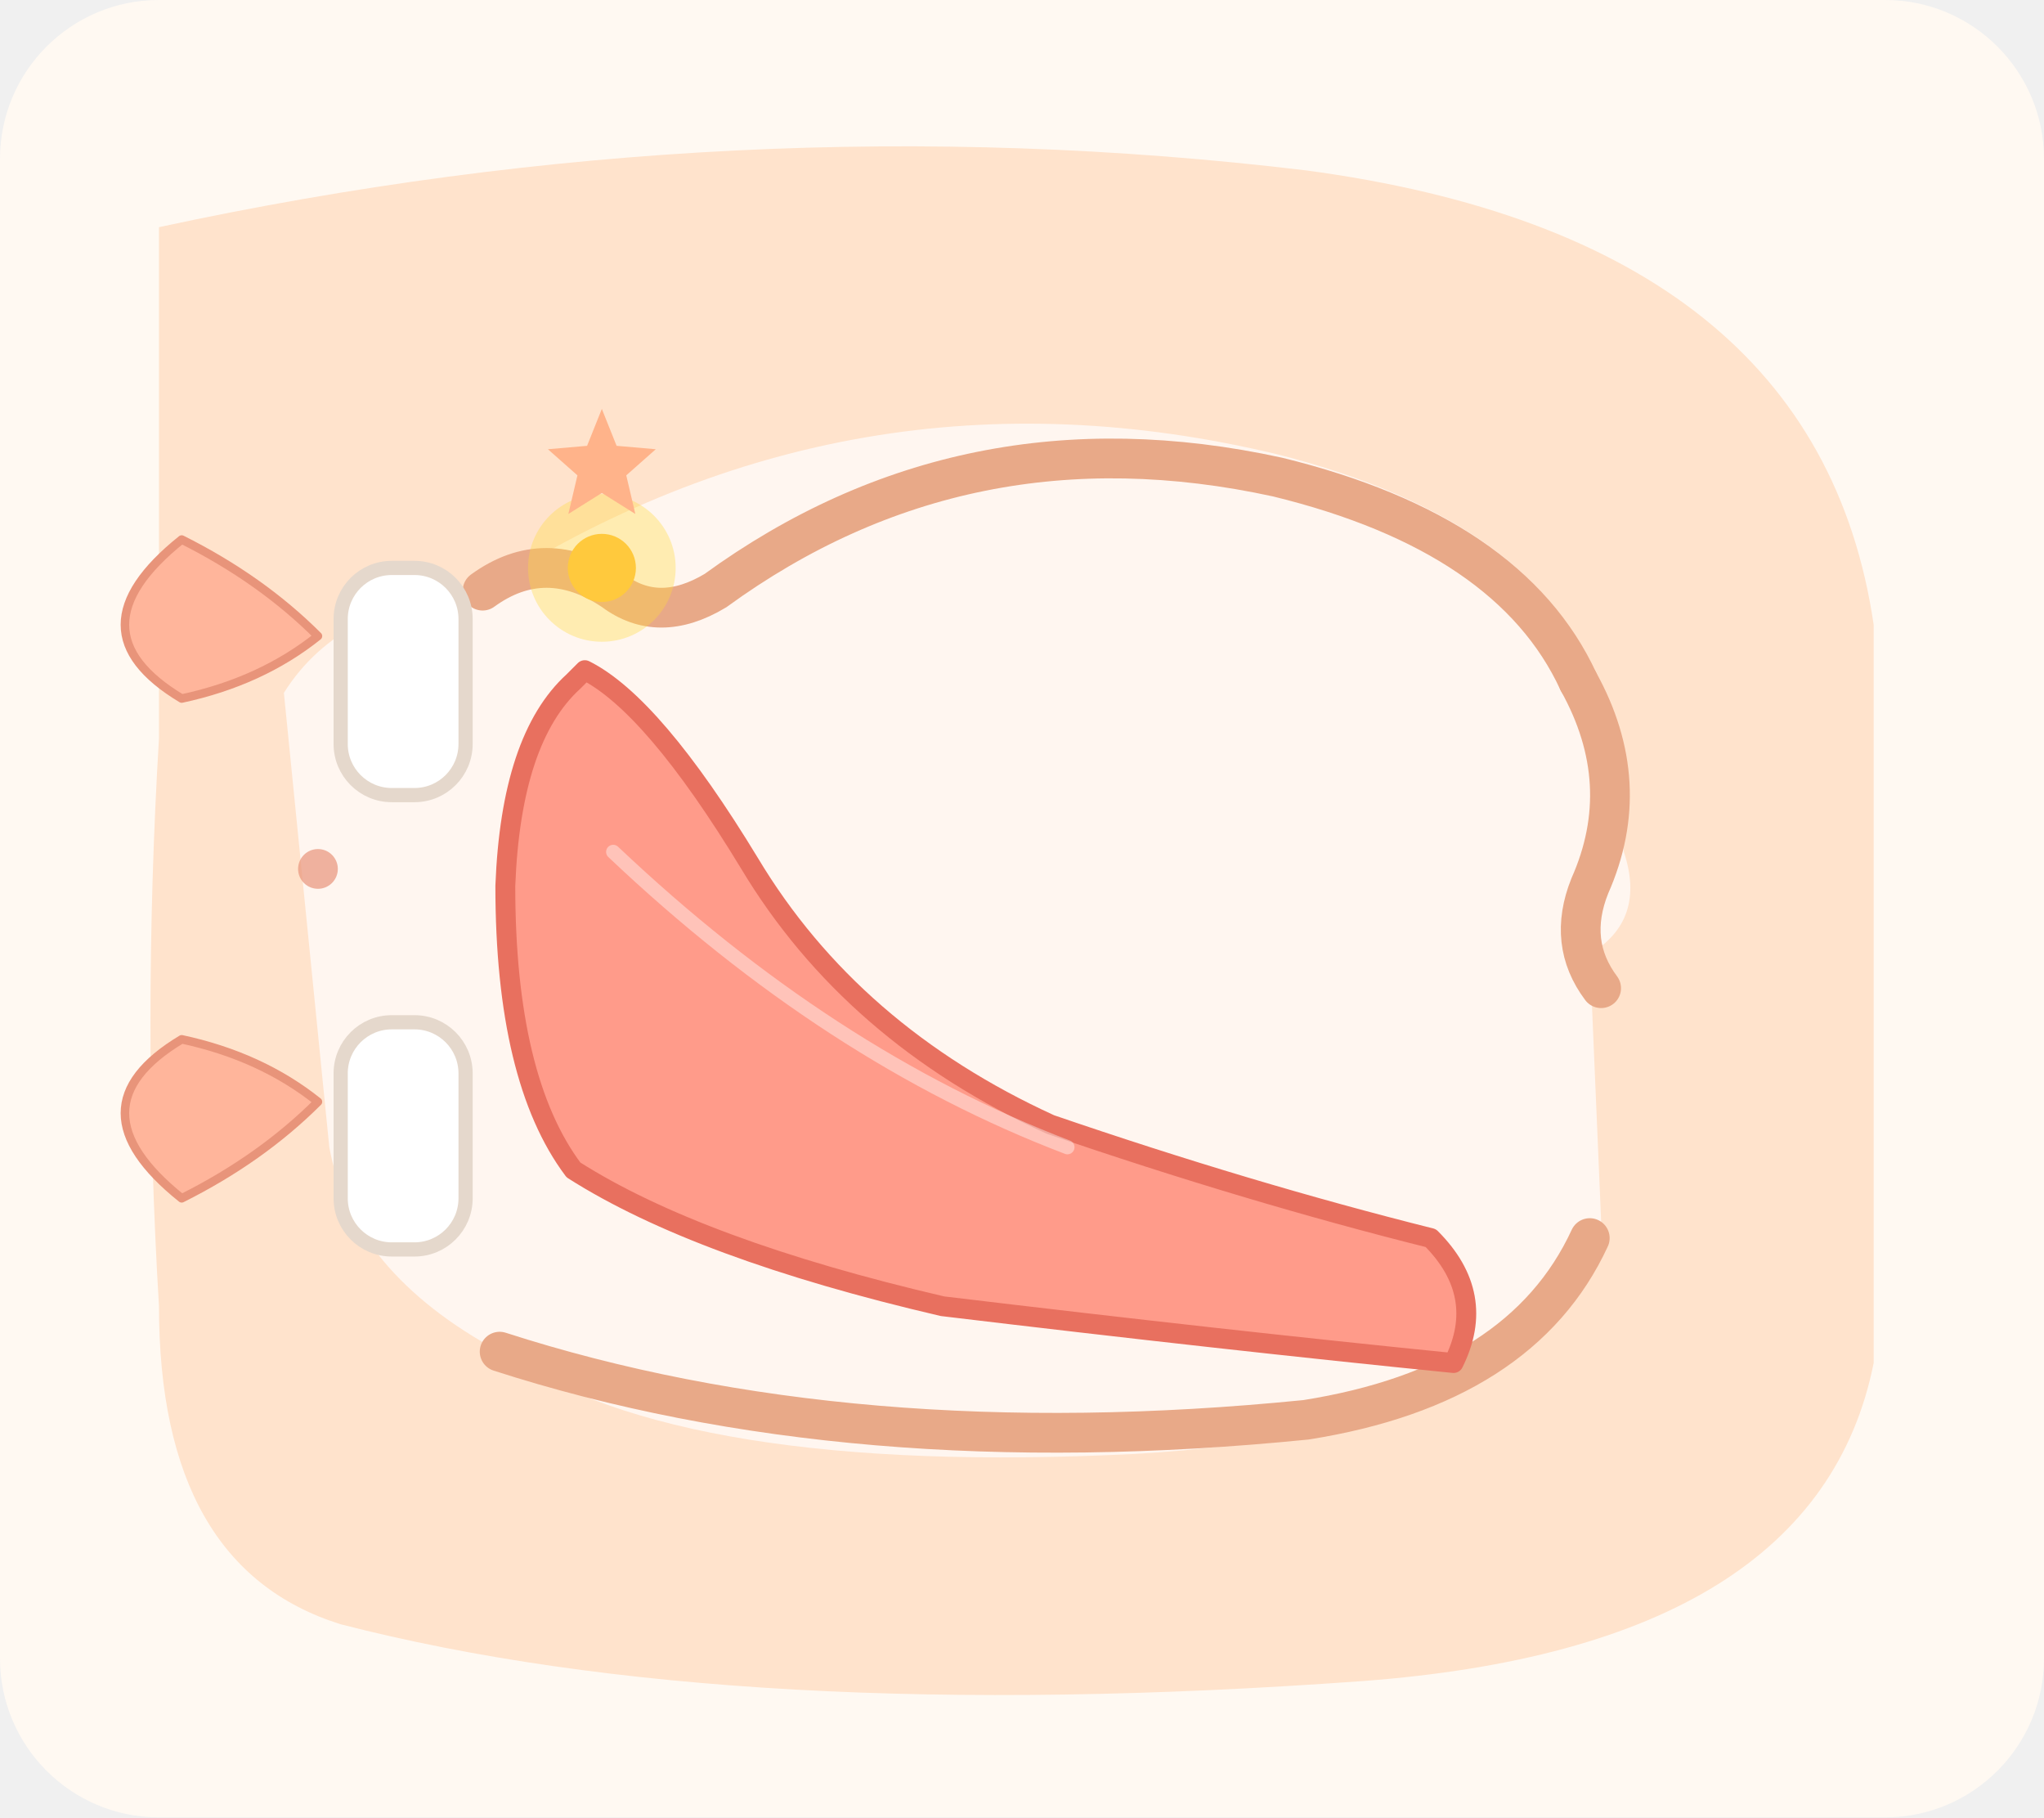
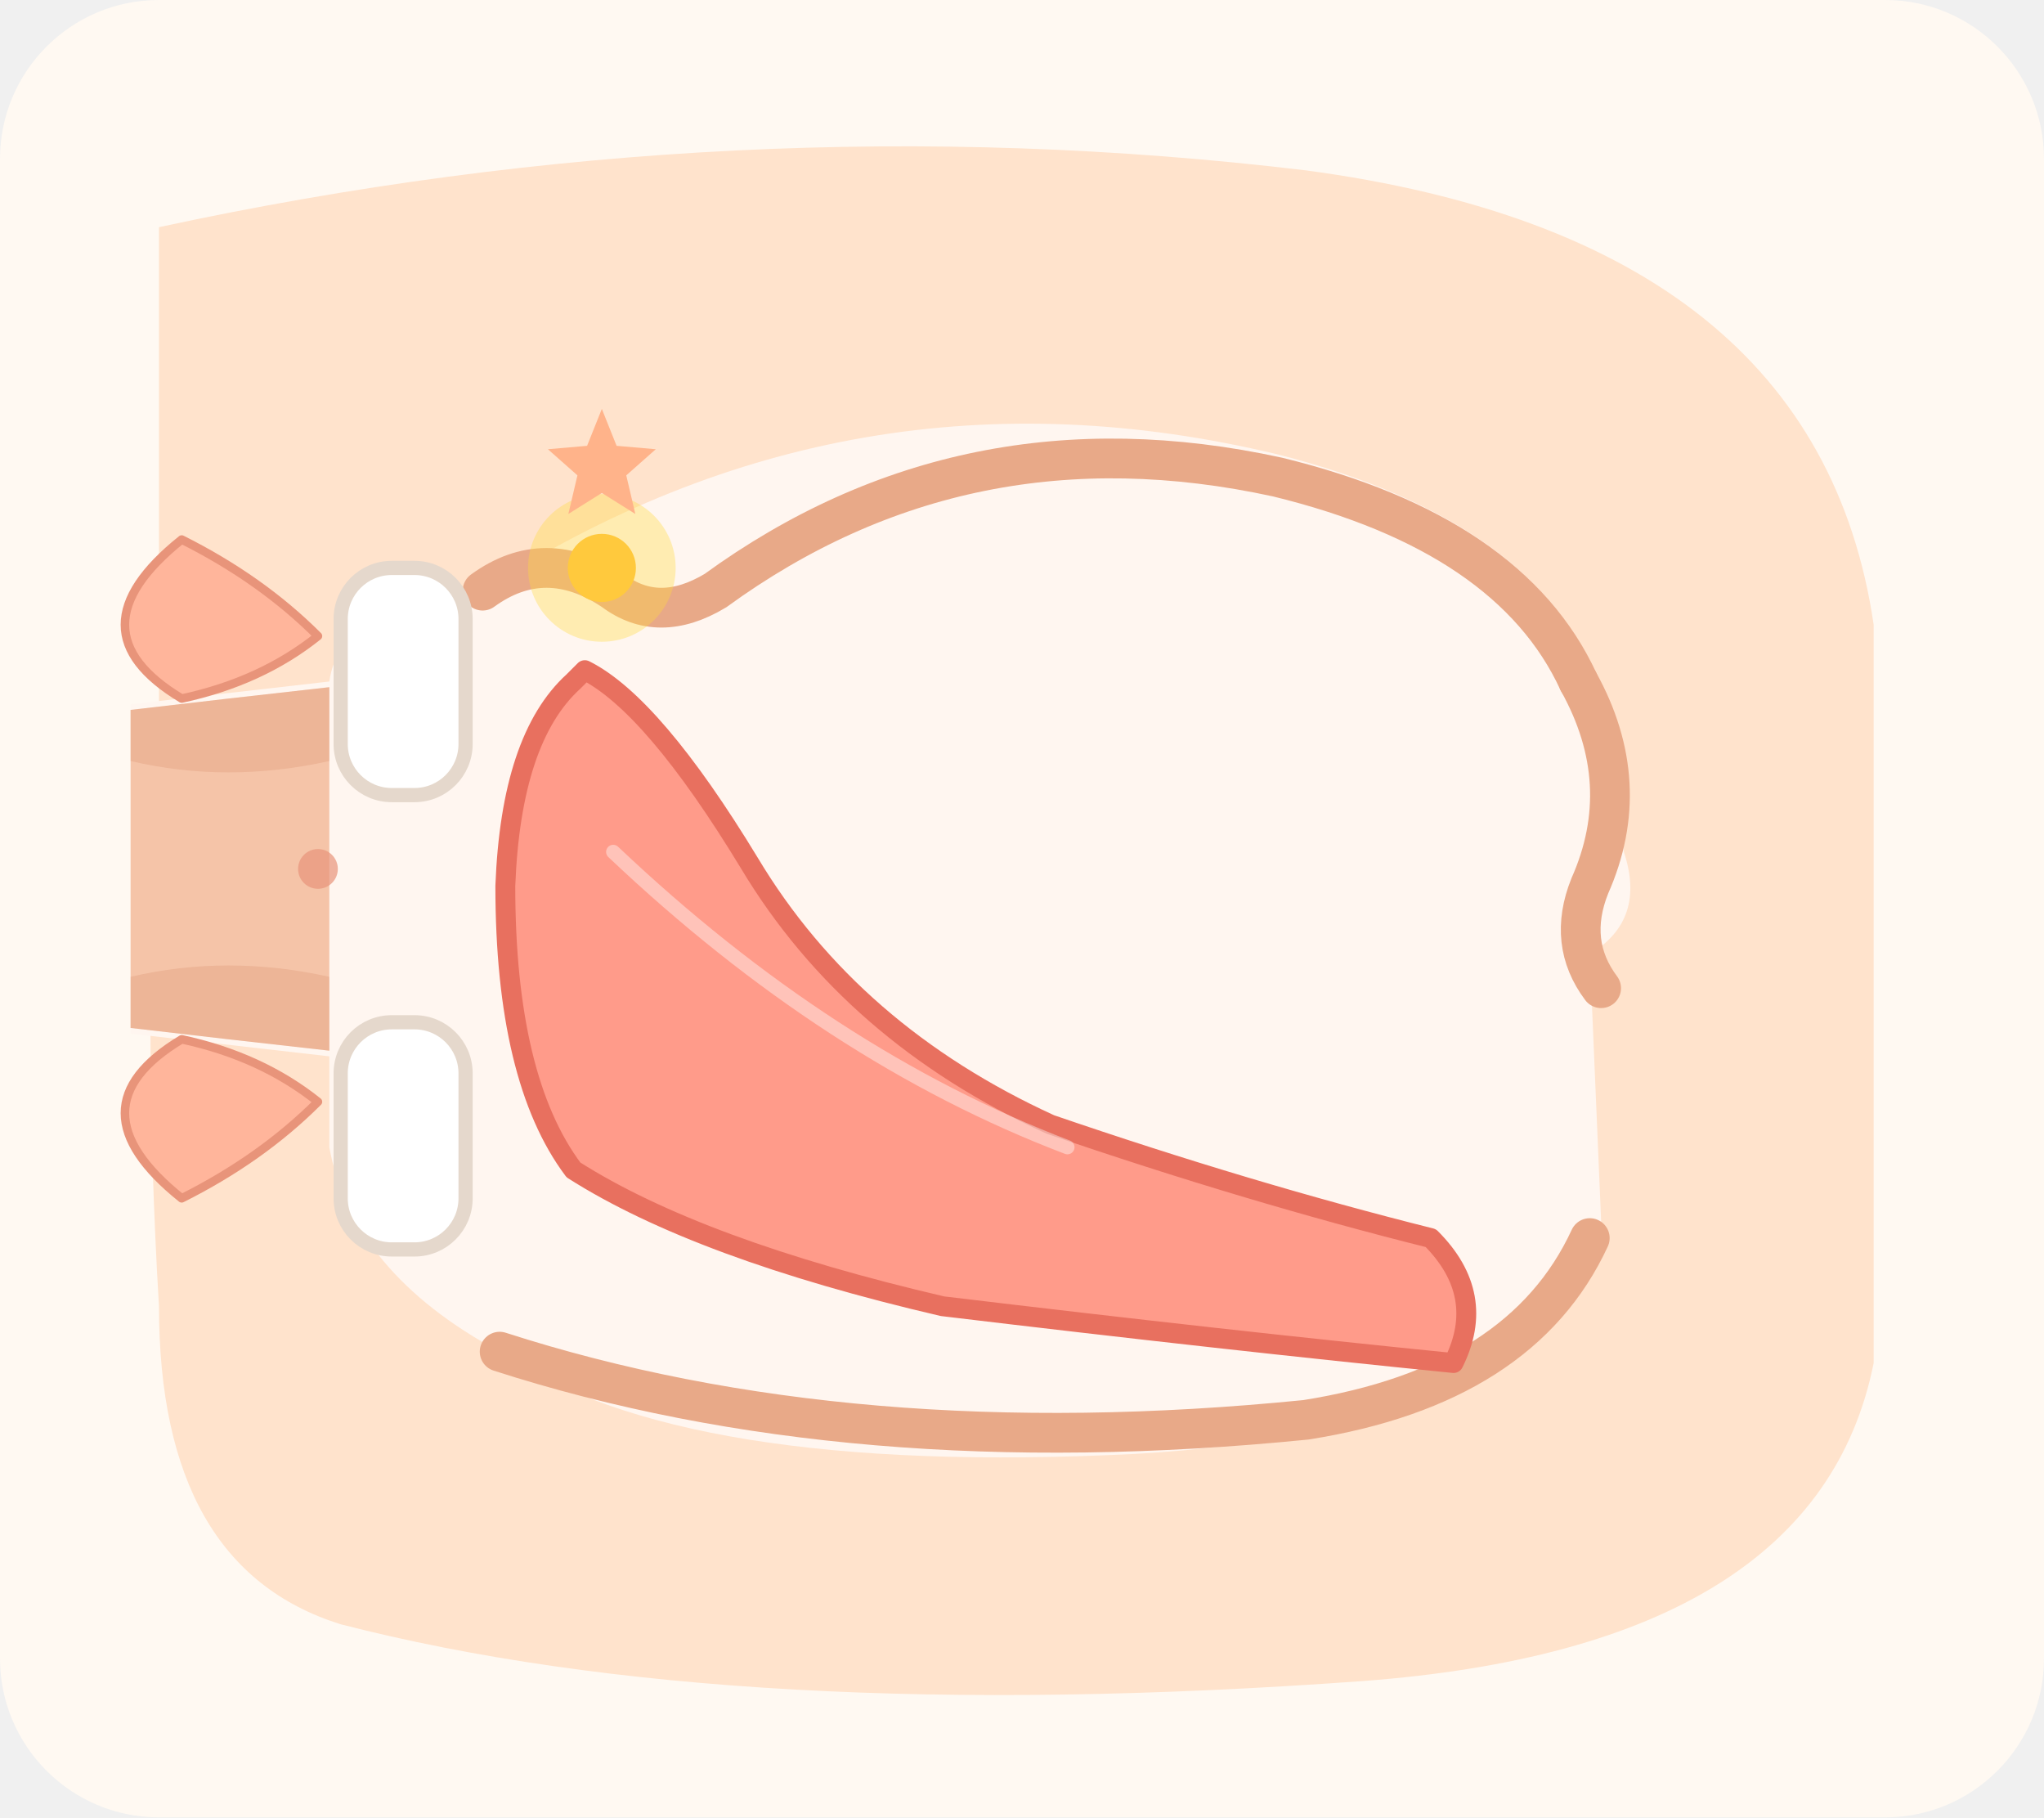
<svg xmlns="http://www.w3.org/2000/svg" viewBox="0 0 360 320" font-family="sans-serif">
  <rect width="360" height="320" rx="28" fill="#FFF9F2" />
  <path d="M 28 40 Q 130 18 230 30 Q 320 42 330 110            L 330 240 Q 320 290 240 296 Q 130 304 60 286            Q 28 276 28 230 Q 25 180 28 130 Z" fill="#FFE3CC" />
-   <path d="M 50 122 Q 60 106 85 104            Q 150 62 225 80 Q 272 92 282 122            L 286 150 Q 290 162 280 168            L 282 215 Q 270 252 200 256 Q 120 260 88 238 Q 62 224 58 202 Z" fill="#FFF6F0" />
+   <path d="M 23 124            L 58 120            Q 60 106 85 104            Q 150 62 225 80 Q 272 92 282 122            L 286 150 Q 290 162 280 168            L 282 215 Q 270 252 200 256 Q 120 260 88 238 Q 62 224 58 202            L 58 186            L 23 182 Z" fill="#FFF6F0" />
+   <path d="M 23 125            Q 40 123 58 121            L 58 185            Q 40 183 23 181 Z" fill="#F5C4A8" />
+   <path d="M 23 125 Q 40 123 58 121            L 58 134 Q 40 138 23 134 Z" fill="#D9906E" opacity="0.3" />
+   <path d="M 23 181 Q 40 183 58 185            L 58 172 Q 40 168 23 172 Z" fill="#D9906E" opacity="0.3" />
  <path d="M 85 104 Q 96 96 108 104 Q 116 110 126 104            Q 170 72 225 84 Q 266 94 278 120" fill="none" stroke="#E8A988" stroke-width="7" stroke-linecap="round" />
  <path d="M 278 120 Q 288 138 280 156 Q 276 166 282 174" fill="none" stroke="#E8A988" stroke-width="7" stroke-linecap="round" />
  <path d="M 88 238 Q 150 258 230 250 Q 268 244 280 218" fill="none" stroke="#E8A988" stroke-width="7" stroke-linecap="round" />
  <rect x="60" y="100" width="22" height="40" rx="9" fill="#FFFFFF" stroke="#E5D8CC" stroke-width="2.5" />
  <rect x="60" y="180" width="22" height="40" rx="9" fill="#FFFFFF" stroke="#E5D8CC" stroke-width="2.5" />
  <path d="M 56 112            Q 46 102 32 95            Q 22 103 22 110            Q 22 117 32 123            Q 46 120 56 112 Z" fill="#FFB59B" stroke="#E8947A" stroke-width="1.5" stroke-linejoin="round" />
  <path d="M 56 194            Q 46 186 32 183            Q 22 189 22 196            Q 22 203 32 211            Q 46 204 56 194 Z" fill="#FFB59B" stroke="#E8947A" stroke-width="1.5" stroke-linejoin="round" />
  <circle cx="56" cy="153" r="3.5" fill="#E8947A" opacity="0.7" />
  <path d="M 103 118                Q 115 124 132 152                Q 150 182 185 198                Q 220 210 252 218                Q 262 228 256 240                Q 216 236 166 230                Q 123 220 101 206                Q 89 190 89 156                Q 90 130 101 120 Z" fill="#FF9B8A" stroke="#E8705F" stroke-width="3.5" stroke-linejoin="round" />
  <path d="M 108 150 Q 146 186 188 202" fill="none" stroke="#FFFFFF" stroke-width="2.5" opacity="0.4" stroke-linecap="round" />
  <circle cx="106" cy="100" r="13" fill="#FFD93D" opacity="0.35" />
  <circle cx="106" cy="100" r="6" fill="#FFC93D" />
  <path d="M 106 78 l 2.6 6.5 6.9 0.6 -5.2 4.6 1.6 6.8 -5.9 -3.7 -5.9 3.7 1.6 -6.8 -5.2 -4.6 6.9 -0.6 Z" fill="#FFB38A" transform="translate(0,-6)" />
</svg>
